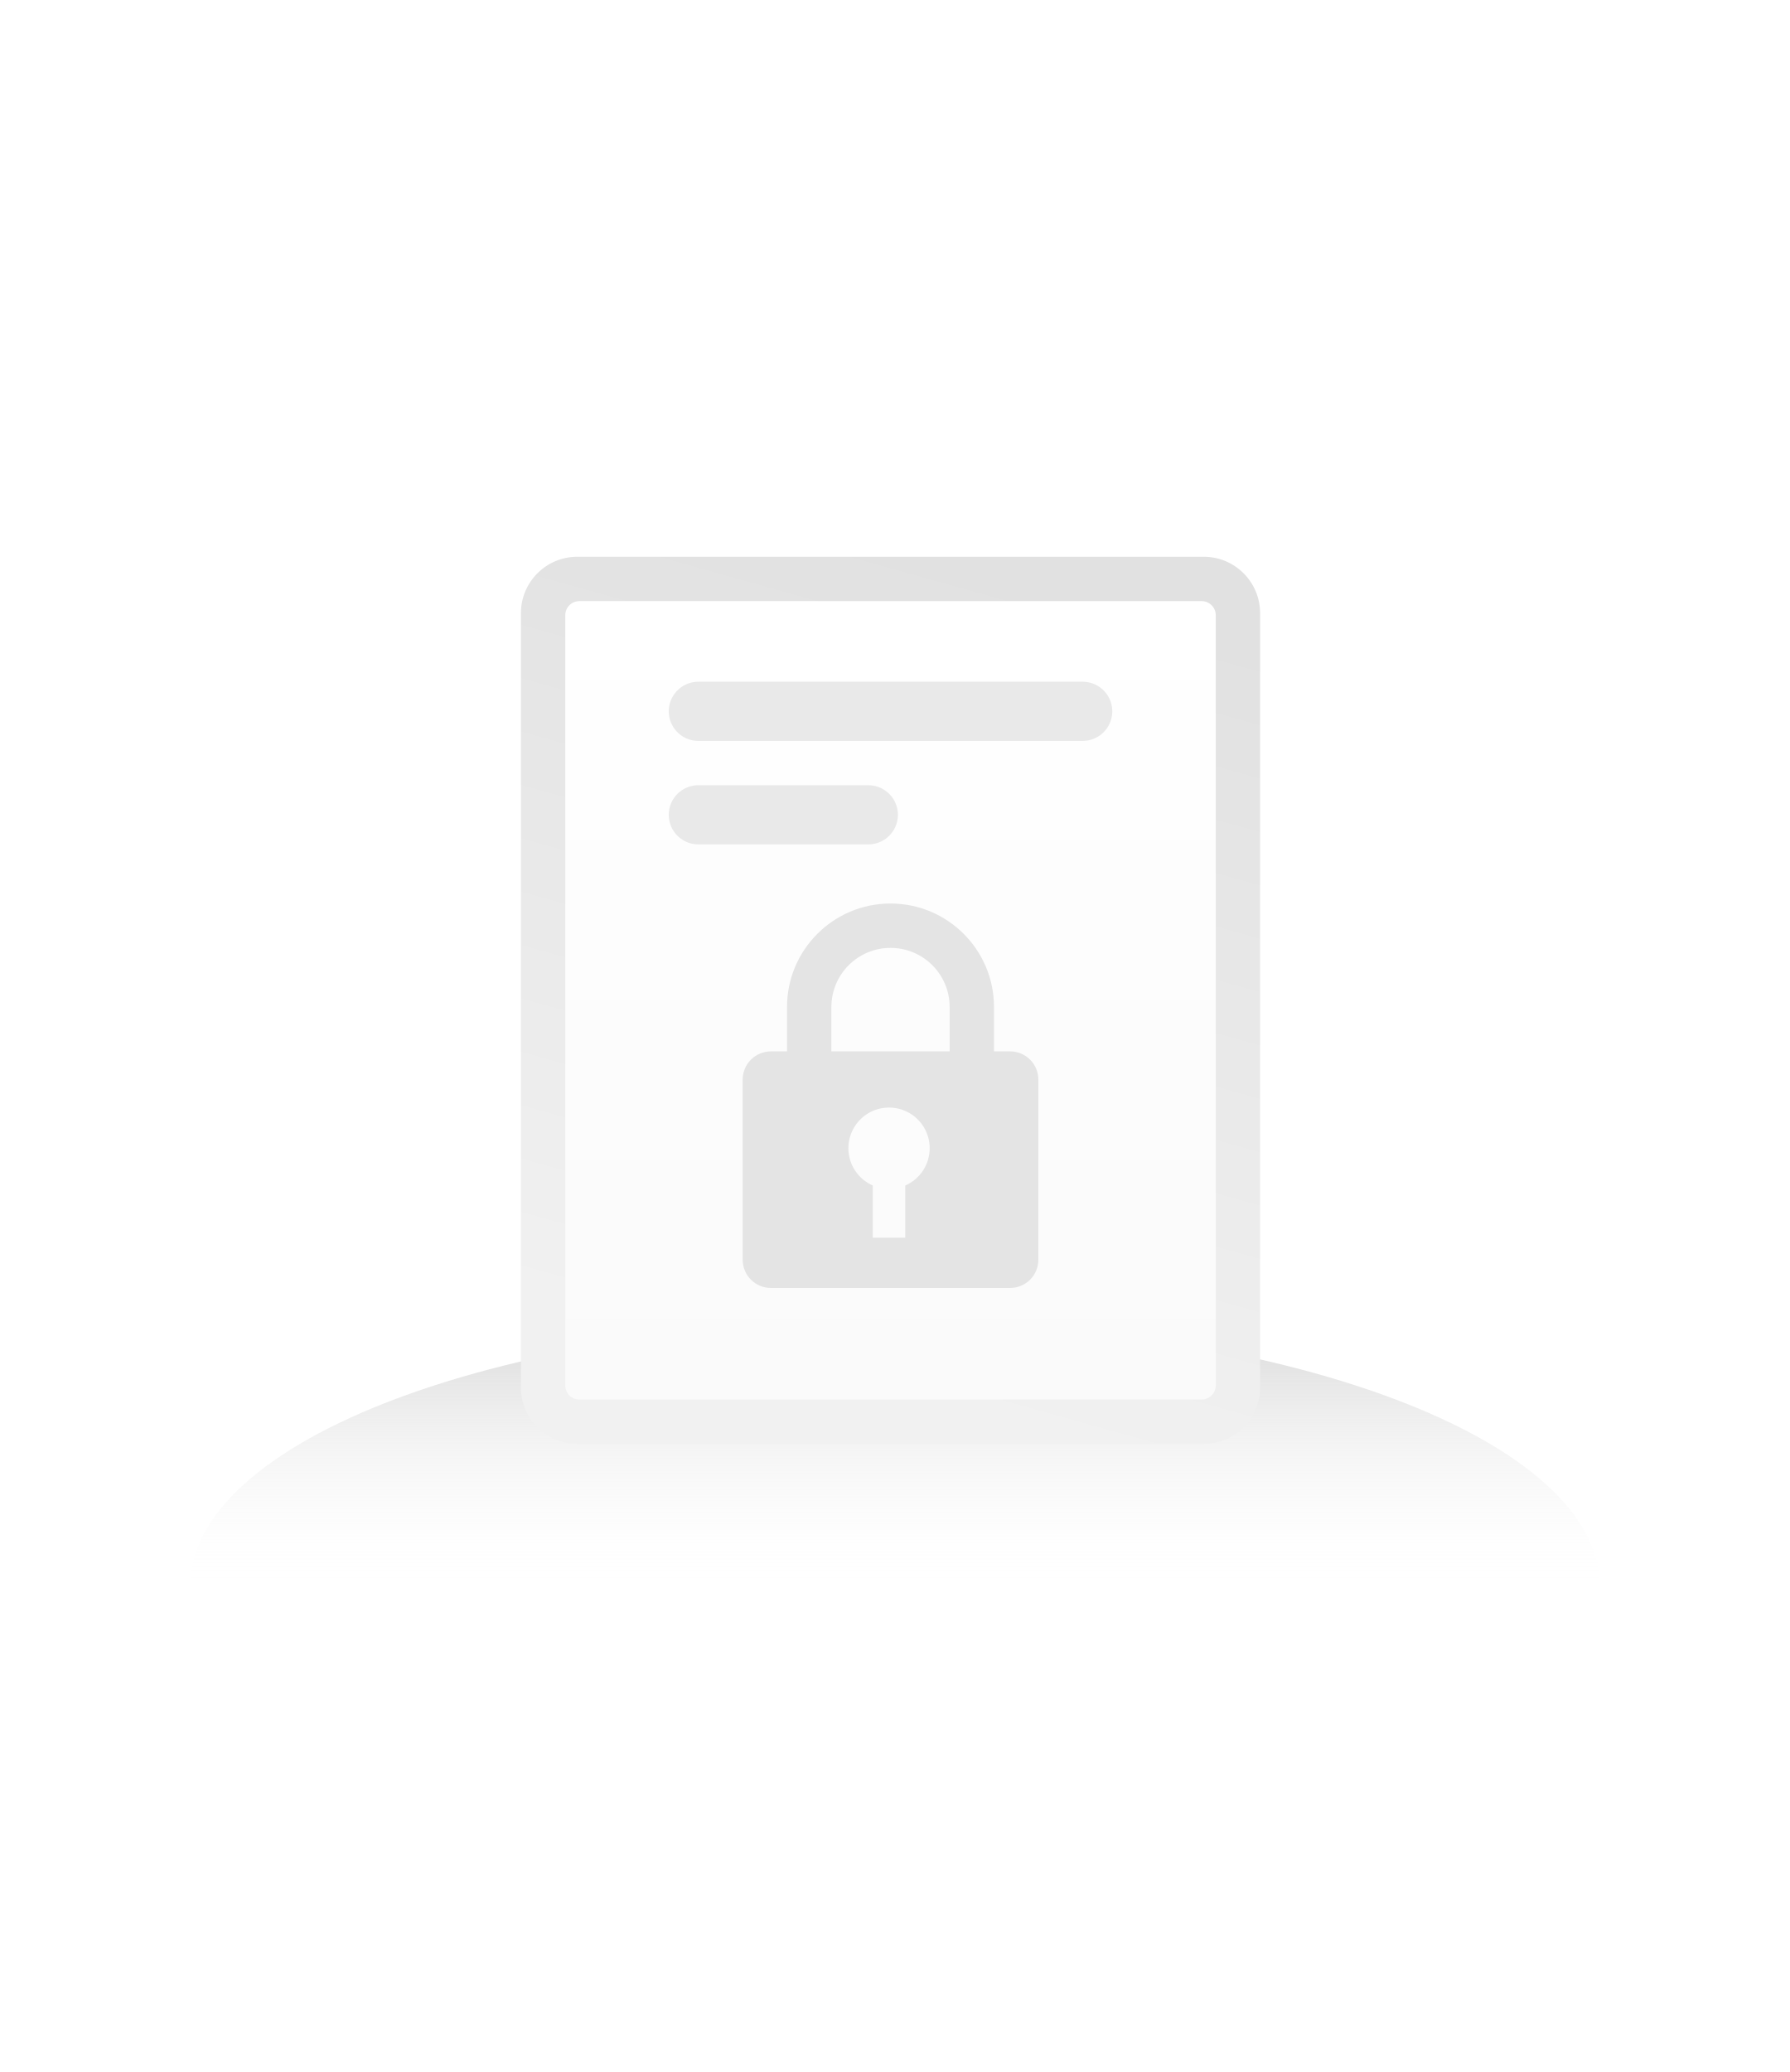
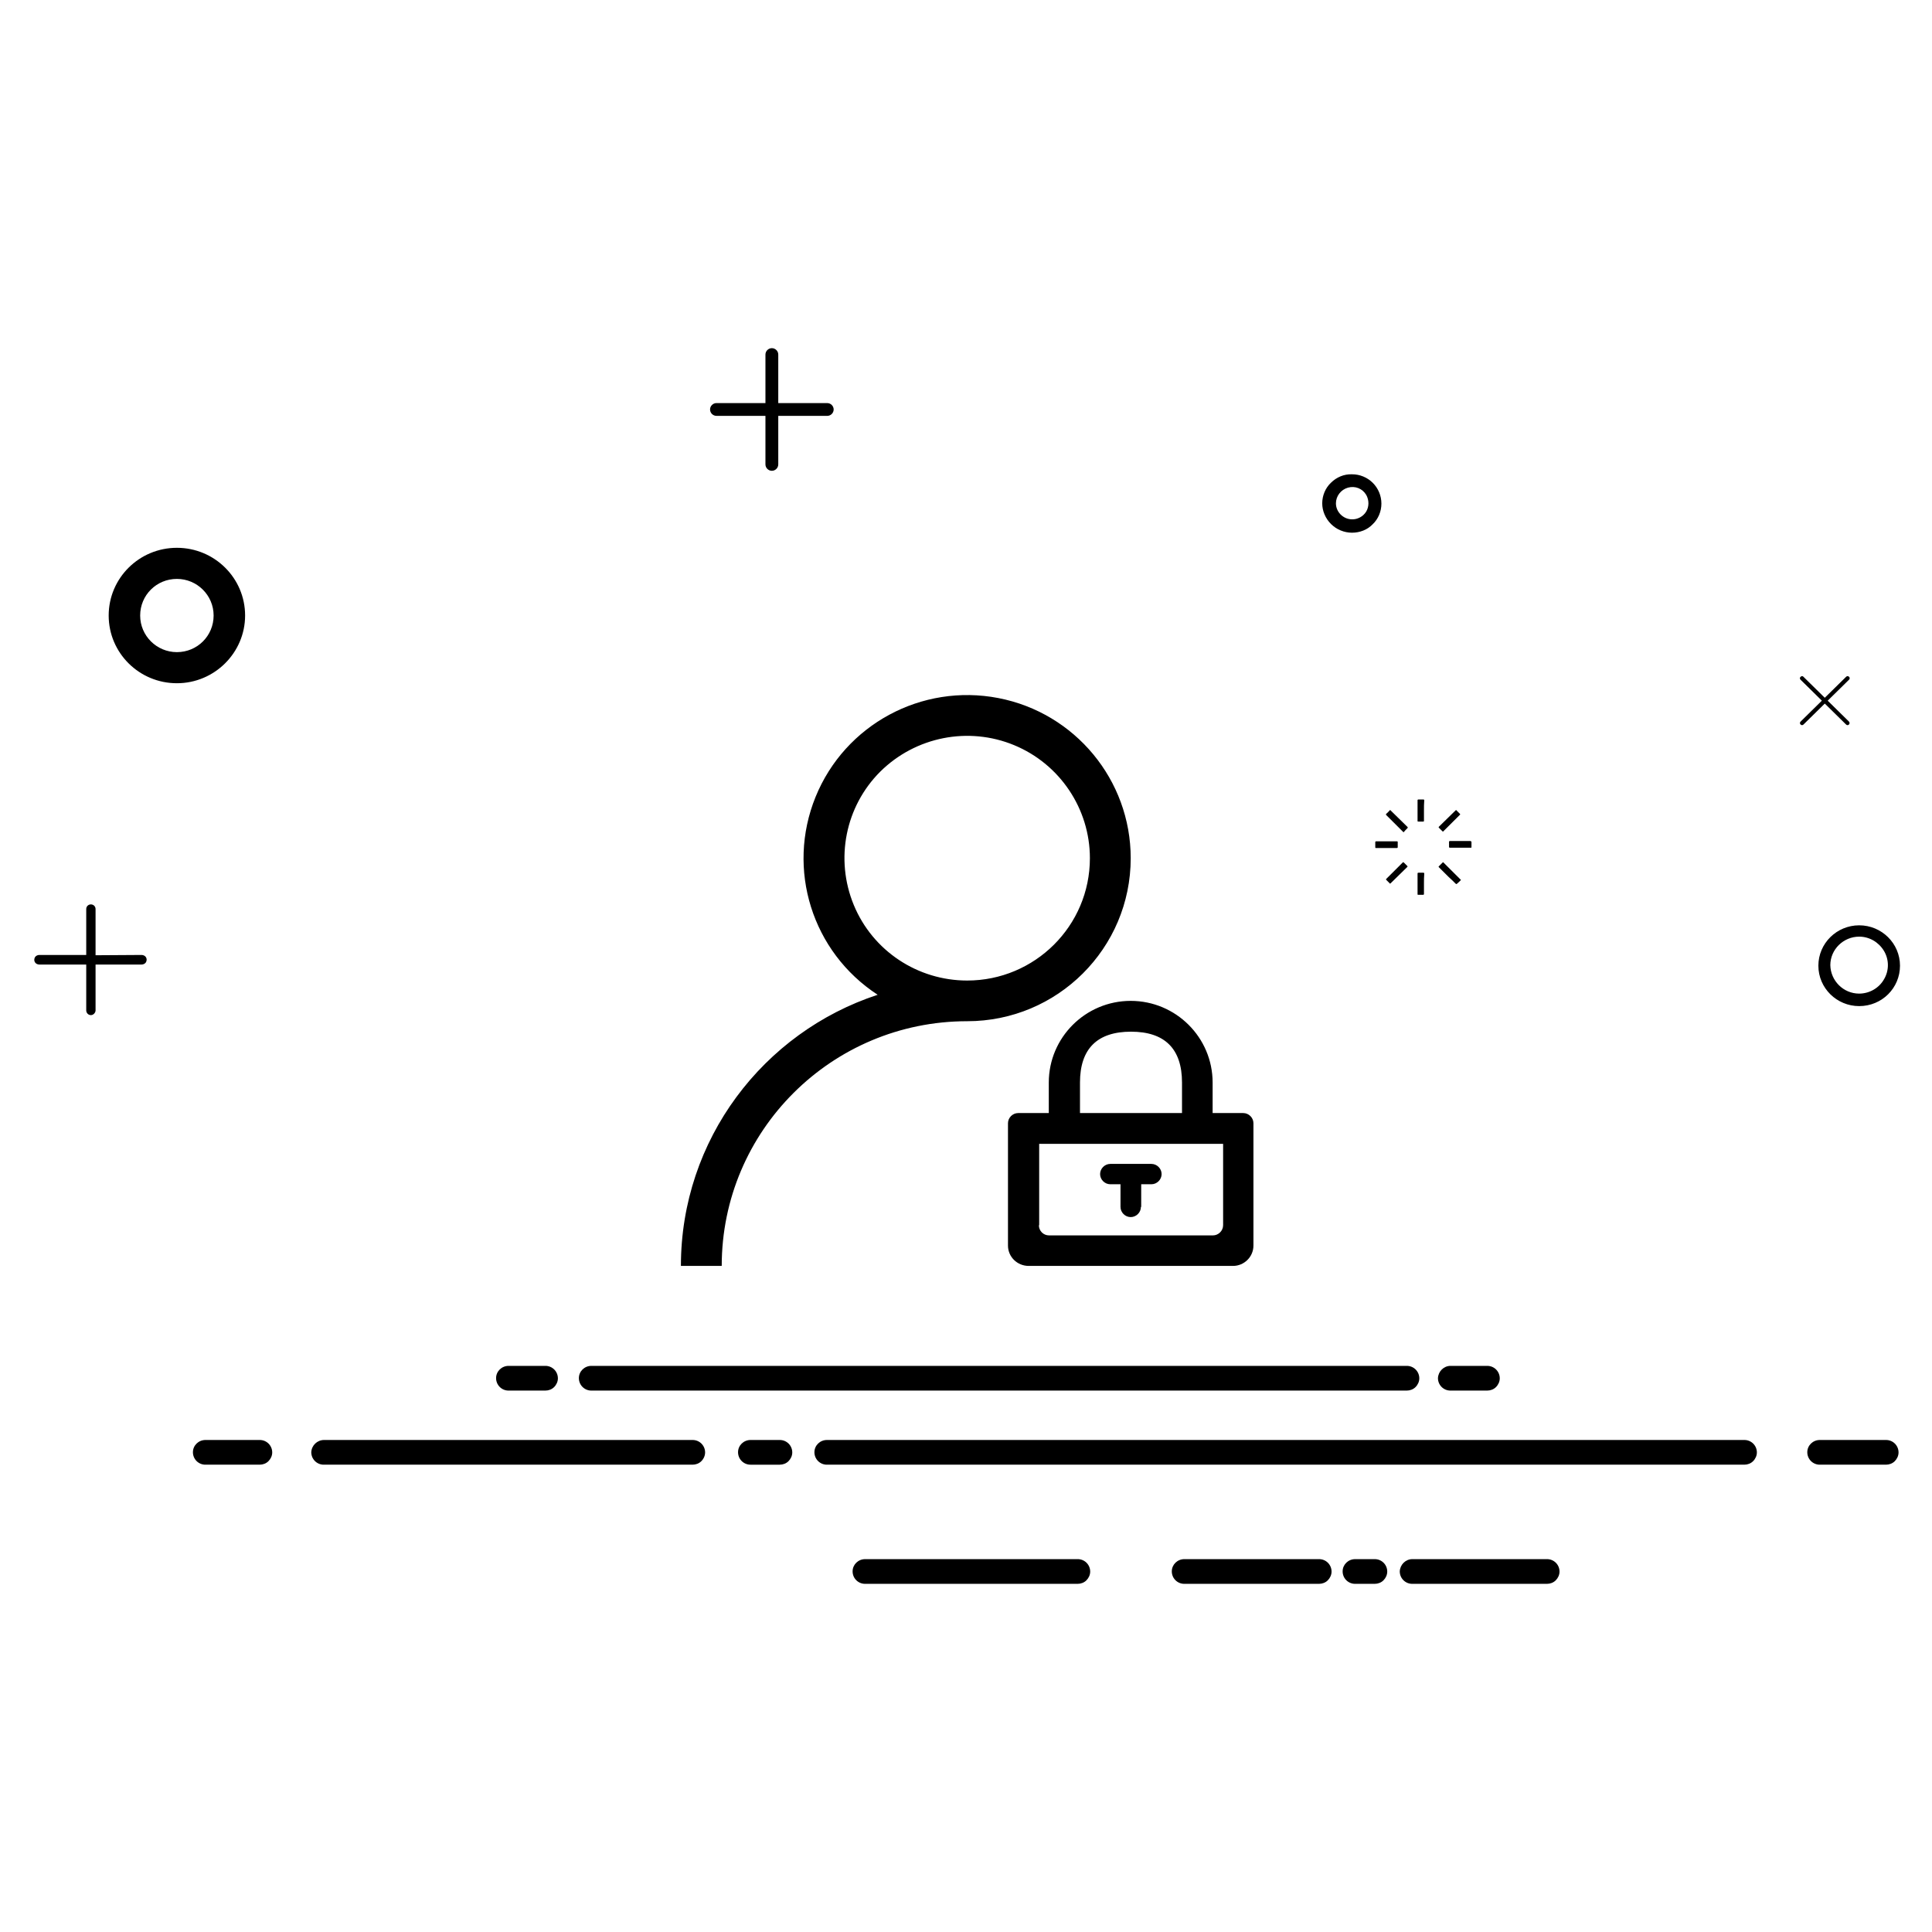
- <svg fill="none" width="254" height="294" viewBox="0 0 254 294">
-   <defs>
-     <clipPath id="master_svg0_20062_015840">
-       <rect x="0" y="0" width="254" height="294" rx="0" />
-     </clipPath>
-     <linearGradient x1="0.5" y1="0" x2="0.5" y2="1" id="master_svg1_20062_011188">
-       <stop offset="0%" stop-color="#D8D8D8" stop-opacity="1" />
-       <stop offset="100%" stop-color="#FFFFFF" stop-opacity="0" />
-     </linearGradient>
-     <linearGradient x1="0.74" y1="1" x2="0.953" y2="0.091" id="master_svg2_20062_014917">
-       <stop offset="0%" stop-color="#F1F1F1" stop-opacity="1" />
-       <stop offset="100%" stop-color="#E1E1E1" stop-opacity="1" />
-     </linearGradient>
-     <linearGradient x1="0.5" y1="1" x2="0.5" y2="0" id="master_svg3_24423_007630">
-       <stop offset="0%" stop-color="#FAFAFA" stop-opacity="1" />
-       <stop offset="100%" stop-color="#FFFFFF" stop-opacity="1" />
-     </linearGradient>
-   </defs>
-   <g>
-     <path d="M226.988,225.538Q227,225.25,227,224.961Q227,224.041,226.88,223.121Q226.759,222.202,226.518,221.286Q226.278,220.37,225.918,219.459Q225.557,218.548,225.079,217.646Q224.6,216.743,224.003,215.85Q223.407,214.957,222.694,214.076Q221.981,213.195,221.154,212.328Q220.327,211.461,219.388,210.611Q218.448,209.76,217.399,208.928Q216.349,208.096,215.192,207.284Q214.035,206.472,212.773,205.683Q211.511,204.893,210.147,204.128Q208.783,203.362,207.321,202.623Q205.858,201.883,204.301,201.172Q202.744,200.46,201.095,199.778Q199.447,199.096,197.711,198.445Q195.975,197.794,194.156,197.176Q192.337,196.558,190.439,195.974Q188.542,195.39,186.57,194.841Q184.598,194.293,182.557,193.781Q180.516,193.27,178.41,192.797Q176.305,192.323,174.14,191.889Q171.975,191.455,169.756,191.062Q167.536,190.668,165.268,190.316Q163,189.964,160.689,189.654Q158.378,189.343,156.028,189.076Q153.679,188.809,151.298,188.585Q148.917,188.362,146.509,188.182Q144.101,188.002,141.673,187.867Q139.245,187.732,136.802,187.642Q134.359,187.552,131.907,187.507Q129.455,187.461,127,187.461Q124.545,187.461,122.093,187.507Q119.641,187.552,117.198,187.642Q114.755,187.732,112.327,187.867Q109.899,188.002,107.491,188.182Q105.083,188.362,102.702,188.585Q100.321,188.809,97.972,189.076Q95.622,189.343,93.311,189.654Q91,189.964,88.732,190.316Q86.464,190.668,84.245,191.062Q82.025,191.455,79.86,191.889Q77.695,192.323,75.59,192.797Q73.484,193.27,71.443,193.781Q69.402,194.293,67.43,194.841Q65.458,195.39,63.561,195.974Q61.663,196.558,59.844,197.176Q58.025,197.794,56.289,198.445Q54.553,199.096,52.905,199.778Q51.256,200.46,49.699,201.172Q48.142,201.883,46.679,202.623Q45.217,203.362,43.853,204.128Q42.489,204.893,41.227,205.683Q39.965,206.472,38.808,207.284Q37.651,208.096,36.601,208.928Q35.551,209.76,34.612,210.611Q33.673,211.461,32.846,212.328Q32.019,213.195,31.306,214.076Q30.593,214.957,29.997,215.85Q29.4,216.743,28.921,217.646Q28.443,218.548,28.082,219.459Q27.722,220.37,27.482,221.286Q27.241,222.202,27.12,223.121Q27,224.041,27,224.961Q27,225.25,27.012,225.538L226.988,225.538Z" fill-rule="evenodd" fill="url(#master_svg1_20062_011188)" fill-opacity="1" />
-   </g>
-   <g>
-     <g>
-       <g>
-         <path d="M73.923,196.874C73.923,201.292,77.505,204.874,81.923,204.874L170.818,204.874C175.236,204.874,178.818,201.292,178.818,196.874L178.818,87C178.818,82.582,175.236,79,170.818,79L81.923,79C77.505,79,73.923,82.582,73.923,87L73.923,196.874Z" fill="url(#master_svg2_20062_014917)" fill-opacity="1" />
-       </g>
-       <g>
-         <path d="M80.217,87.294L80.217,196.581C80.217,197.685,81.112,198.581,82.217,198.581L170.524,198.581C171.629,198.581,172.524,197.685,172.524,196.581L172.524,87.294C172.524,86.189,171.629,85.294,170.524,85.294L82.217,85.294C81.112,85.294,80.217,86.189,80.217,87.294Z" fill="url(#master_svg3_24423_007630)" fill-opacity="1" />
-       </g>
-       <g>
-         <path d="M94.902,100.93L94.902,100.93Q94.902,100.827,94.907,100.724Q94.912,100.621,94.922,100.519Q94.932,100.416,94.948,100.315Q94.963,100.213,94.983,100.112Q95.003,100.011,95.028,99.911Q95.053,99.811,95.083,99.712Q95.113,99.614,95.147,99.517Q95.182,99.42,95.221,99.325Q95.261,99.229,95.305,99.136Q95.349,99.043,95.398,98.952Q95.446,98.861,95.499,98.773Q95.552,98.685,95.609,98.599Q95.666,98.513,95.728,98.431Q95.789,98.348,95.855,98.268Q95.92,98.189,95.989,98.112Q96.058,98.036,96.131,97.963Q96.204,97.89,96.28,97.821Q96.356,97.752,96.436,97.687Q96.516,97.621,96.598,97.56Q96.681,97.499,96.767,97.441Q96.852,97.384,96.941,97.331Q97.029,97.278,97.12,97.23Q97.211,97.181,97.304,97.137Q97.397,97.093,97.492,97.054Q97.587,97.014,97.684,96.98Q97.781,96.945,97.88,96.915Q97.978,96.885,98.078,96.86Q98.178,96.835,98.279,96.815Q98.38,96.795,98.482,96.78Q98.584,96.765,98.687,96.755Q98.789,96.744,98.892,96.739Q98.995,96.734,99.098,96.734L153.643,96.734Q153.746,96.734,153.849,96.739Q153.952,96.744,154.055,96.755Q154.157,96.765,154.259,96.78Q154.361,96.795,154.462,96.815Q154.563,96.835,154.663,96.86Q154.763,96.885,154.861,96.915Q154.96,96.945,155.057,96.98Q155.154,97.014,155.249,97.054Q155.344,97.093,155.437,97.137Q155.53,97.181,155.621,97.23Q155.712,97.278,155.8,97.331Q155.889,97.384,155.974,97.441Q156.06,97.499,156.143,97.56Q156.226,97.621,156.305,97.687Q156.385,97.752,156.461,97.821Q156.537,97.89,156.61,97.963Q156.683,98.036,156.752,98.112Q156.821,98.189,156.887,98.268Q156.952,98.348,157.014,98.431Q157.075,98.513,157.132,98.599Q157.189,98.685,157.242,98.773Q157.295,98.861,157.344,98.952Q157.392,99.043,157.436,99.136Q157.48,99.229,157.52,99.325Q157.559,99.42,157.594,99.517Q157.629,99.614,157.659,99.712Q157.688,99.811,157.713,99.911Q157.738,100.011,157.759,100.112Q157.779,100.213,157.794,100.315Q157.809,100.416,157.819,100.519Q157.829,100.621,157.834,100.724Q157.839,100.827,157.839,100.93L157.839,100.93Q157.839,101.033,157.834,101.136Q157.829,101.239,157.819,101.341Q157.809,101.444,157.794,101.546Q157.779,101.648,157.759,101.749Q157.738,101.85,157.713,101.95Q157.688,102.05,157.659,102.148Q157.629,102.247,157.594,102.344Q157.559,102.441,157.52,102.536Q157.48,102.631,157.436,102.724Q157.392,102.817,157.344,102.908Q157.295,102.999,157.242,103.087Q157.189,103.176,157.132,103.261Q157.075,103.347,157.014,103.43Q156.952,103.512,156.887,103.592Q156.821,103.672,156.752,103.748Q156.683,103.824,156.61,103.897Q156.537,103.97,156.461,104.039Q156.385,104.108,156.305,104.174Q156.226,104.239,156.143,104.3Q156.06,104.362,155.974,104.419Q155.889,104.476,155.8,104.529Q155.712,104.582,155.621,104.631Q155.53,104.679,155.437,104.723Q155.344,104.767,155.249,104.807Q155.154,104.846,155.057,104.881Q154.96,104.915,154.861,104.945Q154.763,104.975,154.663,105Q154.563,105.025,154.462,105.045Q154.361,105.065,154.259,105.081Q154.157,105.096,154.055,105.106Q153.952,105.116,153.849,105.121Q153.746,105.126,153.643,105.126L99.098,105.126Q98.995,105.126,98.892,105.121Q98.789,105.116,98.687,105.106Q98.584,105.096,98.482,105.081Q98.38,105.065,98.279,105.045Q98.178,105.025,98.078,105Q97.978,104.975,97.88,104.945Q97.781,104.915,97.684,104.881Q97.587,104.846,97.492,104.807Q97.397,104.767,97.304,104.723Q97.211,104.679,97.12,104.631Q97.029,104.582,96.941,104.529Q96.852,104.476,96.767,104.419Q96.681,104.362,96.598,104.3Q96.516,104.239,96.436,104.174Q96.356,104.108,96.28,104.039Q96.204,103.97,96.131,103.897Q96.058,103.824,95.989,103.748Q95.92,103.672,95.855,103.592Q95.789,103.512,95.728,103.43Q95.666,103.347,95.609,103.261Q95.552,103.176,95.499,103.087Q95.446,102.999,95.398,102.908Q95.349,102.817,95.305,102.724Q95.261,102.631,95.221,102.536Q95.182,102.441,95.147,102.344Q95.113,102.247,95.083,102.148Q95.053,102.05,95.028,101.95Q95.003,101.85,94.983,101.749Q94.963,101.648,94.948,101.546Q94.932,101.444,94.922,101.341Q94.912,101.239,94.907,101.136Q94.902,101.033,94.902,100.93ZM94.902,115.615L94.902,115.615Q94.902,115.512,94.907,115.41Q94.912,115.307,94.922,115.204Q94.932,115.102,94.948,115Q94.963,114.898,94.983,114.797Q95.003,114.696,95.028,114.596Q95.053,114.496,95.083,114.397Q95.113,114.299,95.147,114.202Q95.182,114.105,95.221,114.01Q95.261,113.915,95.305,113.822Q95.349,113.728,95.398,113.638Q95.446,113.547,95.499,113.458Q95.552,113.37,95.609,113.284Q95.666,113.199,95.728,113.116Q95.789,113.033,95.855,112.954Q95.92,112.874,95.989,112.798Q96.058,112.721,96.131,112.649Q96.204,112.576,96.28,112.507Q96.356,112.437,96.436,112.372Q96.516,112.307,96.598,112.245Q96.681,112.184,96.767,112.127Q96.852,112.07,96.941,112.017Q97.029,111.964,97.12,111.915Q97.211,111.867,97.304,111.822Q97.397,111.778,97.492,111.739Q97.587,111.7,97.684,111.665Q97.781,111.63,97.88,111.6Q97.978,111.57,98.078,111.545Q98.178,111.52,98.279,111.5Q98.38,111.48,98.482,111.465Q98.584,111.45,98.687,111.44Q98.789,111.43,98.892,111.425Q98.995,111.42,99.098,111.42L123.224,111.42Q123.327,111.42,123.43,111.425Q123.533,111.43,123.635,111.44Q123.738,111.45,123.839,111.465Q123.941,111.48,124.042,111.5Q124.143,111.52,124.243,111.545Q124.343,111.57,124.442,111.6Q124.54,111.63,124.637,111.665Q124.734,111.7,124.829,111.739Q124.925,111.778,125.018,111.822Q125.111,111.867,125.202,111.915Q125.293,111.964,125.381,112.017Q125.469,112.07,125.555,112.127Q125.641,112.184,125.723,112.245Q125.806,112.307,125.886,112.372Q125.965,112.437,126.042,112.507Q126.118,112.576,126.191,112.649Q126.264,112.721,126.333,112.798Q126.402,112.874,126.467,112.954Q126.533,113.033,126.594,113.116Q126.655,113.199,126.713,113.284Q126.77,113.37,126.823,113.458Q126.876,113.547,126.924,113.638Q126.973,113.728,127.017,113.822Q127.061,113.915,127.1,114.01Q127.14,114.105,127.174,114.202Q127.209,114.299,127.239,114.397Q127.269,114.496,127.294,114.596Q127.319,114.696,127.339,114.797Q127.359,114.898,127.374,115Q127.389,115.102,127.399,115.204Q127.41,115.307,127.415,115.41Q127.42,115.512,127.42,115.615L127.42,115.615Q127.42,115.718,127.415,115.821Q127.41,115.924,127.399,116.027Q127.389,116.129,127.374,116.231Q127.359,116.333,127.339,116.434Q127.319,116.535,127.294,116.635Q127.269,116.735,127.239,116.833Q127.209,116.932,127.174,117.029Q127.14,117.126,127.1,117.221Q127.061,117.316,127.017,117.409Q126.973,117.503,126.924,117.593Q126.876,117.684,126.823,117.773Q126.77,117.861,126.713,117.947Q126.655,118.032,126.594,118.115Q126.533,118.198,126.467,118.277Q126.402,118.357,126.333,118.433Q126.264,118.51,126.191,118.582Q126.118,118.655,126.042,118.724Q125.965,118.794,125.886,118.859Q125.806,118.924,125.723,118.986Q125.641,119.047,125.555,119.104Q125.469,119.161,125.381,119.214Q125.293,119.267,125.202,119.316Q125.111,119.364,125.018,119.408Q124.925,119.452,124.829,119.492Q124.734,119.531,124.637,119.566Q124.54,119.601,124.442,119.631Q124.343,119.66,124.243,119.686Q124.143,119.711,124.042,119.731Q123.941,119.751,123.839,119.766Q123.738,119.781,123.635,119.791Q123.533,119.801,123.43,119.806Q123.327,119.811,123.224,119.811L99.098,119.811Q98.995,119.811,98.892,119.806Q98.789,119.801,98.687,119.791Q98.584,119.781,98.482,119.766Q98.38,119.751,98.279,119.731Q98.178,119.711,98.078,119.686Q97.978,119.66,97.88,119.631Q97.781,119.601,97.684,119.566Q97.587,119.531,97.492,119.492Q97.397,119.452,97.304,119.408Q97.211,119.364,97.12,119.316Q97.029,119.267,96.941,119.214Q96.852,119.161,96.767,119.104Q96.681,119.047,96.598,118.986Q96.516,118.924,96.436,118.859Q96.356,118.794,96.28,118.724Q96.204,118.655,96.131,118.582Q96.058,118.51,95.989,118.433Q95.92,118.357,95.855,118.277Q95.789,118.198,95.728,118.115Q95.666,118.032,95.609,117.947Q95.552,117.861,95.499,117.773Q95.446,117.684,95.398,117.593Q95.349,117.503,95.305,117.409Q95.261,117.316,95.221,117.221Q95.182,117.126,95.147,117.029Q95.113,116.932,95.083,116.833Q95.053,116.735,95.028,116.635Q95.003,116.535,94.983,116.434Q94.963,116.333,94.948,116.231Q94.932,116.129,94.922,116.027Q94.912,115.924,94.907,115.821Q94.902,115.718,94.902,115.615Z" fill="#E9E9E9" fill-opacity="1" />
-       </g>
-     </g>
-     <g>
-       <path d="M111.686,142.888L111.686,149.182L109.392,149.182Q109.195,149.182,109,149.201Q108.804,149.221,108.611,149.259Q108.419,149.297,108.231,149.354Q108.043,149.411,107.861,149.487Q107.68,149.562,107.506,149.654Q107.333,149.747,107.17,149.856Q107.006,149.965,106.854,150.09Q106.702,150.215,106.563,150.354Q106.424,150.493,106.3,150.645Q106.175,150.796,106.066,150.96Q105.957,151.123,105.864,151.297Q105.772,151.47,105.696,151.651Q105.621,151.833,105.564,152.021Q105.507,152.209,105.469,152.402Q105.43,152.595,105.411,152.79Q105.392,152.986,105.392,153.182L105.392,178.749Q105.392,178.945,105.411,179.141Q105.43,179.336,105.469,179.529Q105.507,179.722,105.564,179.91Q105.621,180.098,105.696,180.279Q105.772,180.461,105.864,180.634Q105.957,180.807,106.066,180.971Q106.175,181.134,106.3,181.286Q106.424,181.438,106.563,181.577Q106.702,181.716,106.854,181.841Q107.006,181.965,107.17,182.074Q107.333,182.184,107.506,182.276Q107.68,182.369,107.861,182.444Q108.043,182.519,108.231,182.576Q108.419,182.633,108.611,182.672Q108.804,182.71,109,182.729Q109.195,182.749,109.392,182.749L143.35,182.749Q143.546,182.749,143.742,182.729Q143.938,182.71,144.13,182.672Q144.323,182.633,144.511,182.576Q144.699,182.519,144.881,182.444Q145.062,182.369,145.235,182.276Q145.409,182.184,145.572,182.074Q145.736,181.965,145.887,181.841Q146.039,181.716,146.178,181.577Q146.317,181.438,146.442,181.286Q146.567,181.134,146.676,180.971Q146.785,180.807,146.878,180.634Q146.97,180.461,147.045,180.279Q147.121,180.098,147.178,179.91Q147.235,179.722,147.273,179.529Q147.311,179.336,147.331,179.141Q147.35,178.945,147.35,178.749L147.35,153.182Q147.35,152.986,147.331,152.79Q147.311,152.595,147.273,152.402Q147.235,152.209,147.178,152.021Q147.121,151.833,147.045,151.651Q146.97,151.47,146.878,151.297Q146.785,151.123,146.676,150.96Q146.567,150.796,146.442,150.645Q146.317,150.493,146.178,150.354Q146.039,150.215,145.887,150.09Q145.736,149.965,145.572,149.856Q145.409,149.747,145.235,149.654Q145.062,149.562,144.881,149.487Q144.699,149.411,144.511,149.354Q144.323,149.297,144.13,149.259Q143.938,149.221,143.742,149.201Q143.546,149.182,143.35,149.182L141.056,149.182L141.056,142.888C141.056,134.778,134.482,128.203,126.371,128.203C118.261,128.203,111.686,134.778,111.686,142.888ZM134.763,142.888L134.763,149.182L117.98,149.182L117.98,142.888C117.98,138.254,121.737,134.497,126.371,134.497C131.006,134.497,134.763,138.254,134.763,142.888ZM131.93,162.923Q131.93,163.132,131.915,163.341Q131.9,163.55,131.87,163.756Q131.84,163.963,131.795,164.168Q131.749,164.372,131.69,164.572Q131.63,164.772,131.556,164.968Q131.482,165.163,131.394,165.353Q131.306,165.543,131.204,165.726Q131.102,165.908,130.988,166.083Q130.873,166.258,130.747,166.424Q130.62,166.591,130.481,166.747Q130.342,166.904,130.193,167.05Q130.043,167.196,129.884,167.331Q129.724,167.466,129.555,167.589Q129.386,167.712,129.208,167.822Q129.03,167.933,128.845,168.03Q128.66,168.127,128.469,168.211L128.469,175.616L123.853,175.616L123.853,168.211Q123.662,168.127,123.477,168.03Q123.291,167.933,123.114,167.822Q122.936,167.712,122.767,167.589Q122.598,167.466,122.438,167.331Q122.279,167.196,122.129,167.05Q121.98,166.904,121.841,166.747Q121.702,166.591,121.576,166.424Q121.449,166.258,121.334,166.083Q121.22,165.908,121.118,165.725Q121.017,165.543,120.928,165.353Q120.84,165.163,120.766,164.968Q120.692,164.772,120.632,164.572Q120.573,164.372,120.528,164.167Q120.483,163.963,120.452,163.756Q120.422,163.549,120.407,163.341Q120.392,163.132,120.392,162.923Q120.392,162.782,120.399,162.64Q120.406,162.499,120.42,162.358Q120.434,162.217,120.454,162.077Q120.475,161.937,120.503,161.798Q120.53,161.659,120.565,161.521Q120.599,161.384,120.64,161.249Q120.681,161.113,120.729,160.98Q120.777,160.846,120.831,160.716Q120.885,160.585,120.946,160.457Q121.006,160.329,121.073,160.204Q121.14,160.079,121.213,159.957Q121.285,159.836,121.364,159.718Q121.443,159.6,121.527,159.487Q121.612,159.373,121.701,159.263Q121.791,159.154,121.886,159.049Q121.981,158.944,122.082,158.844Q122.182,158.744,122.287,158.649Q122.392,158.553,122.501,158.464Q122.611,158.374,122.724,158.289Q122.838,158.205,122.956,158.126Q123.074,158.048,123.195,157.975Q123.317,157.902,123.441,157.835Q123.566,157.769,123.694,157.708Q123.822,157.647,123.953,157.593Q124.084,157.539,124.217,157.491Q124.351,157.444,124.486,157.403Q124.622,157.361,124.759,157.327Q124.897,157.293,125.036,157.265Q125.174,157.237,125.315,157.217Q125.455,157.196,125.596,157.182Q125.737,157.168,125.878,157.161Q126.019,157.154,126.161,157.154Q126.303,157.154,126.444,157.161Q126.586,157.168,126.727,157.182Q126.868,157.196,127.008,157.217Q127.148,157.237,127.287,157.265Q127.426,157.293,127.563,157.327Q127.7,157.361,127.836,157.402Q127.971,157.444,128.105,157.491Q128.238,157.539,128.369,157.593Q128.5,157.647,128.628,157.708Q128.756,157.769,128.881,157.835Q129.006,157.902,129.127,157.975Q129.249,158.048,129.366,158.126Q129.484,158.205,129.598,158.289Q129.712,158.374,129.821,158.464Q129.931,158.553,130.035,158.649Q130.14,158.744,130.241,158.844Q130.341,158.944,130.436,159.049Q130.531,159.154,130.621,159.263Q130.711,159.373,130.795,159.487Q130.879,159.6,130.958,159.718Q131.037,159.836,131.11,159.957Q131.182,160.079,131.249,160.204Q131.316,160.329,131.376,160.457Q131.437,160.585,131.491,160.716Q131.545,160.846,131.593,160.98Q131.641,161.113,131.682,161.249Q131.723,161.384,131.757,161.521Q131.792,161.659,131.819,161.798Q131.847,161.937,131.868,162.077Q131.889,162.217,131.903,162.358Q131.916,162.499,131.923,162.64Q131.93,162.782,131.93,162.923Z" fill-rule="evenodd" fill="#E4E4E4" fill-opacity="1" />
-     </g>
-   </g>
+ <svg xmlns="http://www.w3.org/2000/svg" viewBox="0 0 1549 1024" version="1.1" width="1em" height="1em">
+   <path d="M474.173 832.608h653.716a9.962 9.962 0 0 1 10.049 10.02c0 2.562-1.167 5.126-3.038 6.99-1.868 1.865-4.44 2.797-7.01 2.797H474.172a9.962 9.962 0 0 1-10.048-10.02c0-5.361 4.44-9.792 10.048-9.792z m-214.32 59.416h295.423a9.962 9.962 0 0 1 10.047 10.017c0 2.564-1.166 5.13-3.034 6.99-1.872 1.863-4.44 2.796-7.014 2.796H259.617a9.962 9.962 0 0 1-10.047-10.018 10.275 10.275 0 0 1 10.283-9.789z m403.167 0h735.518a9.962 9.962 0 0 1 10.049 10.017c0 2.564-1.171 5.13-3.038 6.99-1.872 1.863-4.441 2.796-7.01 2.796H663.02a9.962 9.962 0 0 1-10.052-10.018c0-5.36 4.44-9.789 10.052-9.789z m-498.292 0h43.475a9.962 9.962 0 0 1 10.048 10.017c0 2.564-1.167 5.13-3.039 6.99-1.867 1.863-4.44 2.796-7.01 2.796h-43.474a9.962 9.962 0 0 1-10.047-10.018c0-5.36 4.44-9.789 10.047-9.789z m998.216-59.416h29.448a9.962 9.962 0 0 1 10.052 10.02c0 2.562-1.167 5.126-3.038 6.99-1.868 1.865-4.44 2.797-7.01 2.797h-29.447a9.962 9.962 0 0 1-10.053-10.02c0.236-5.361 4.676-9.792 10.049-9.792z m296.127 59.416h53.052a9.962 9.962 0 0 1 10.052 10.017c0 2.564-1.17 5.13-3.038 6.99-1.873 1.863-4.441 2.796-7.01 2.796h-53.061a9.962 9.962 0 0 1-10.048-10.018c0-5.36 4.441-9.789 10.053-9.789z m-326.74 95.528h107.975a9.962 9.962 0 0 1 10.052 10.02c0 2.561-1.17 5.126-3.038 6.99-1.873 1.864-4.44 2.797-7.01 2.797h-107.98a9.962 9.962 0 0 1-10.052-10.022c0.235-5.357 4.676-9.785 10.052-9.785z m-45.812 0h15.663a9.962 9.962 0 0 1 10.049 10.02c0 2.561-1.171 5.126-3.04 6.99-1.871 1.864-4.44 2.797-7.009 2.797h-15.664a9.962 9.962 0 0 1-10.048-10.022c0-5.357 4.44-9.785 10.048-9.785z m-392.881 0h170.38a9.962 9.962 0 0 1 10.052 10.02c0 2.561-1.17 5.126-3.038 6.99-1.873 1.864-4.44 2.797-7.01 2.797H693.638a9.962 9.962 0 0 1-10.052-10.022c0-5.357 4.44-9.785 10.052-9.785z m255.922 0h107.977a9.962 9.962 0 0 1 10.052 10.02c0 2.561-1.17 5.126-3.038 6.99-1.869 1.864-4.44 2.797-7.01 2.797H949.56a9.962 9.962 0 0 1-10.053-10.022c0-5.357 4.44-9.785 10.052-9.785zM407.798 832.607h29.448a9.962 9.962 0 0 1 10.049 10.022c0 2.56-1.167 5.125-3.036 6.99-1.872 1.864-4.44 2.796-7.014 2.796h-29.447a9.962 9.962 0 0 1-10.052-10.02c0-5.361 4.44-9.792 10.052-9.792z m193.986 59.418h23.374a9.962 9.962 0 0 1 10.048 10.017c0 2.564-1.167 5.13-3.04 6.99-1.866 1.863-4.44 2.796-7.009 2.796h-23.374a9.962 9.962 0 0 1-10.048-10.018c0-5.36 4.441-9.789 10.049-9.789zM141.824 285.29c-30.152 0-54.688-24.232-54.688-54.29 0-30.055 24.54-54.29 54.689-54.29 30.152 0 54.688 24.236 54.688 54.29 0 29.824-24.54 54.29-54.688 54.29z m0-24.932c16.36 0 29.448-13.048 29.448-29.358s-13.322-29.357-29.447-29.357c-16.36 0-29.448 13.048-29.448 29.357s13.322 29.358 29.448 29.358z m521.431-199.68c2.804 0 5.142 2.331 5.142 5.126s-2.338 5.127-5.142 5.127h-39.272v38.908c0 2.796-2.334 5.126-5.141 5.126a5.181 5.181 0 0 1-5.143-5.13V70.927h-39.264a5.181 5.181 0 0 1-5.142-5.13c0-2.792 2.339-5.122 5.142-5.122H613.7V21.767c0-2.796 2.339-5.126 5.143-5.126 2.807 0 5.14 2.33 5.14 5.126V60.68h39.27z m-549.711 442.47c1.402 0 2.803 0.696 3.505 1.863 0.704 1.163 0.704 2.56 0 3.959-0.702 1.166-2.103 1.864-3.505 1.864H76.617v37.047c-0.235 1.865-1.871 3.498-3.74 3.498-1.871 0-3.505-1.398-3.739-3.498v-37.043H31.507c-1.403 0-2.804-0.702-3.506-1.867-0.7-1.164-0.7-2.562 0-3.96 0.706-1.167 2.104-1.864 3.51-1.864h37.626v-36.813c0-2.1 1.636-3.728 3.74-3.728 2.102 0 3.74 1.628 3.74 3.728v37.043l36.926-0.234zM1482.44 316.045c0.234 0.235 0.469 0.701 0.469 1.167s-0.235 0.932-0.47 1.163c-0.7 0.7-1.636 0.7-2.338 0l-17.06-16.776-17.062 16.776c-0.702 0.7-1.637 0.7-2.338 0-0.701-0.696-0.701-1.629 0-2.331l17.06-16.775-17.06-16.776c-0.466-0.466-0.701-1.162-0.466-1.628 0.235-0.7 0.7-0.932 1.167-1.167 0.706-0.235 1.17 0 1.637 0.47l17.061 16.772 17.061-16.777c0.47-0.464 1.17-0.696 1.637-0.464 0.706 0.234 1.167 0.7 1.167 1.166 0.235 0.696 0 1.162-0.464 1.629l-17.063 16.776 17.062 16.775z m-357.825 88.076l-13.087-13.048c-0.47-0.47-0.47-0.7 0-1.167 1.167-0.931 2.103-2.094 3.038-3.028l0.467 0.467 13.322 13.048c0.47 0.466 0.47 0.697 0 1.163a41.704 41.704 0 0 0-3.038 3.262l-0.702-0.696z m32.721 24.928l13.787 13.749 0.236 0.235c-1.167 1.164-2.338 2.33-3.505 3.262 0 0-0.47 0-0.704-0.235a134.921 134.921 0 0 0-5.84-5.592l-7.478-7.456-0.47-0.466c0-0.234 0.235-0.234 0.235-0.465l3.038-3.032c0.235-0.232 0.47-0.466 0.701 0z m-0.935-25.164l-2.804-2.796c-0.235-0.233-0.235-0.465 0-0.697l13.556-13.282s0.236 0 0.236-0.235l3.27 3.266v0.465l-0.236 0.236-13.087 13.044c-0.235 0.47-0.47 0.47-0.935 0z m-30.85 25.164l2.804 2.8c0.235 0.232 0.235 0.467 0 0.697l-13.557 13.284s-0.235 0-0.235 0.234l-3.27-3.265v-0.467l0.235-0.235 13.087-13.048c0.235-0.466 0.47-0.232 0.936 0z m16.125-41.704v8.154c0 0.7-0.235 0.7-0.7 0.7h-3.74c-0.47 0-0.701 0-0.701-0.47v-16.54c0-0.466 0.235-0.697 0.704-0.697h3.972c0.47 0 0.7 0.235 0.7 0.696-0.235 2.564-0.235 5.36-0.235 8.156z m-21.036 25.395v3.963c0 0.465-0.234 0.697-0.7 0.697h-16.827c-0.47 0-0.47-0.235-0.47-0.697v-3.963c0-0.466 0.235-0.696 0.705-0.696h16.36c0.702 0 0.932 0 0.932 0.696z m59.13 0v3.963c0 0.465-0.232 0.465-0.466 0.465h-16.826c-0.47 0-0.701-0.235-0.701-0.7v-3.959c0-0.47 0.235-0.701 0.704-0.701h16.357c0.705 0.235 0.936 0.235 0.936 0.932z m-38.094 33.324v8.153c0 0.466-0.235 0.697-0.7 0.697h-3.975c-0.466 0-0.466-0.235-0.466-0.466v-16.541c0-0.47 0.235-0.7 0.704-0.7h3.972c0.47 0 0.7 0.234 0.7 0.7-0.235 2.796-0.235 5.357-0.235 8.153z m348.944 98.092c-17.998 0-32.72-14.45-32.72-32.391 0-17.939 14.722-32.384 32.72-32.384s32.72 14.444 32.72 32.384c0 17.942-14.489 32.388-32.72 32.388z m0-10.024c8.185 0 15.894-4.425 19.864-11.414a22.234 22.234 0 0 0 0-22.833c-4.205-6.991-11.684-11.42-19.864-11.42-12.621 0-23.14 10.252-23.14 22.833 0.235 12.587 10.519 22.838 23.143 22.838zM1083.95 164.6a23.934 23.934 0 0 1-16.827-6.99c-4.44-4.424-7.014-10.483-7.014-16.54 0-6.293 2.573-12.351 7.01-16.544 4.445-4.426 10.519-6.99 16.83-6.755a23.503 23.503 0 0 1 23.606 23.534c0 6.289-2.57 12.345-7.01 16.54-4.21 4.426-10.287 6.755-16.595 6.755z m-0.235-10.718c4.675 0.236 9.35-2.33 11.685-6.288 2.337-3.963 2.337-9.085 0-13.283-3.035-5.126-8.882-7.456-14.725-5.822-5.607 1.628-9.581 6.754-9.581 12.58 0 6.756 5.611 12.582 12.62 12.813zM947.689 629.903v-24.466c0-27.028-13.788-40.776-40.898-40.776-27.113 0-40.9 13.744-40.9 40.776v24.466h81.801z m-114.755 89.936c0 4.425 3.505 8.156 8.18 8.156h131.35c4.442 0 8.181-3.727 8.181-8.156V654.6H833.17v65.239h-0.235z m-24.775 16.31v-98.095c0-4.424 3.739-8.152 8.184-8.152h24.535v-24.466c0-36.117 29.45-65.475 65.678-65.475 36.226 0 65.674 29.358 65.674 65.475v24.466h24.54c4.441 0 8.185 3.728 8.185 8.153v98.093c0 9.085-7.48 16.309-16.365 16.309H824.753c-9.117 0-16.595-7.22-16.595-16.31z m106.578-30.987c0 4.425-3.74 8.153-8.185 8.153-4.436 0-8.175-3.728-8.175-8.153v-18.174h-8.185c-4.437 0-8.176-3.728-8.176-8.156 0-4.425 3.739-8.157 8.18-8.157h32.953c4.443 0 8.184 3.728 8.184 8.156 0 4.426-3.74 8.156-8.185 8.156h-8.176v18.17h-0.235z m-211.05-170.09C651.1 500.819 630.3 434.413 653.904 376.4c23.609-58.028 85.077-91.114 146.544-79.225 61.468 11.88 106.108 65.708 106.108 128.382 0 72.228-58.663 130.712-131.12 130.712-108.676 0-196.788 87.84-196.788 196.185h-32.721c0-101.355 66.14-187.332 157.76-217.387z m71.75-11.419c54.223 0 98.398-43.803 98.398-98.092 0-39.61-24.074-75.49-60.766-90.637-36.692-15.147-79-6.76-107.28 21.204-28.045 27.96-36.457 70.134-21.267 106.943 15.194 36.817 51.185 60.582 90.916 60.582z" p-id="10773" />
</svg>
